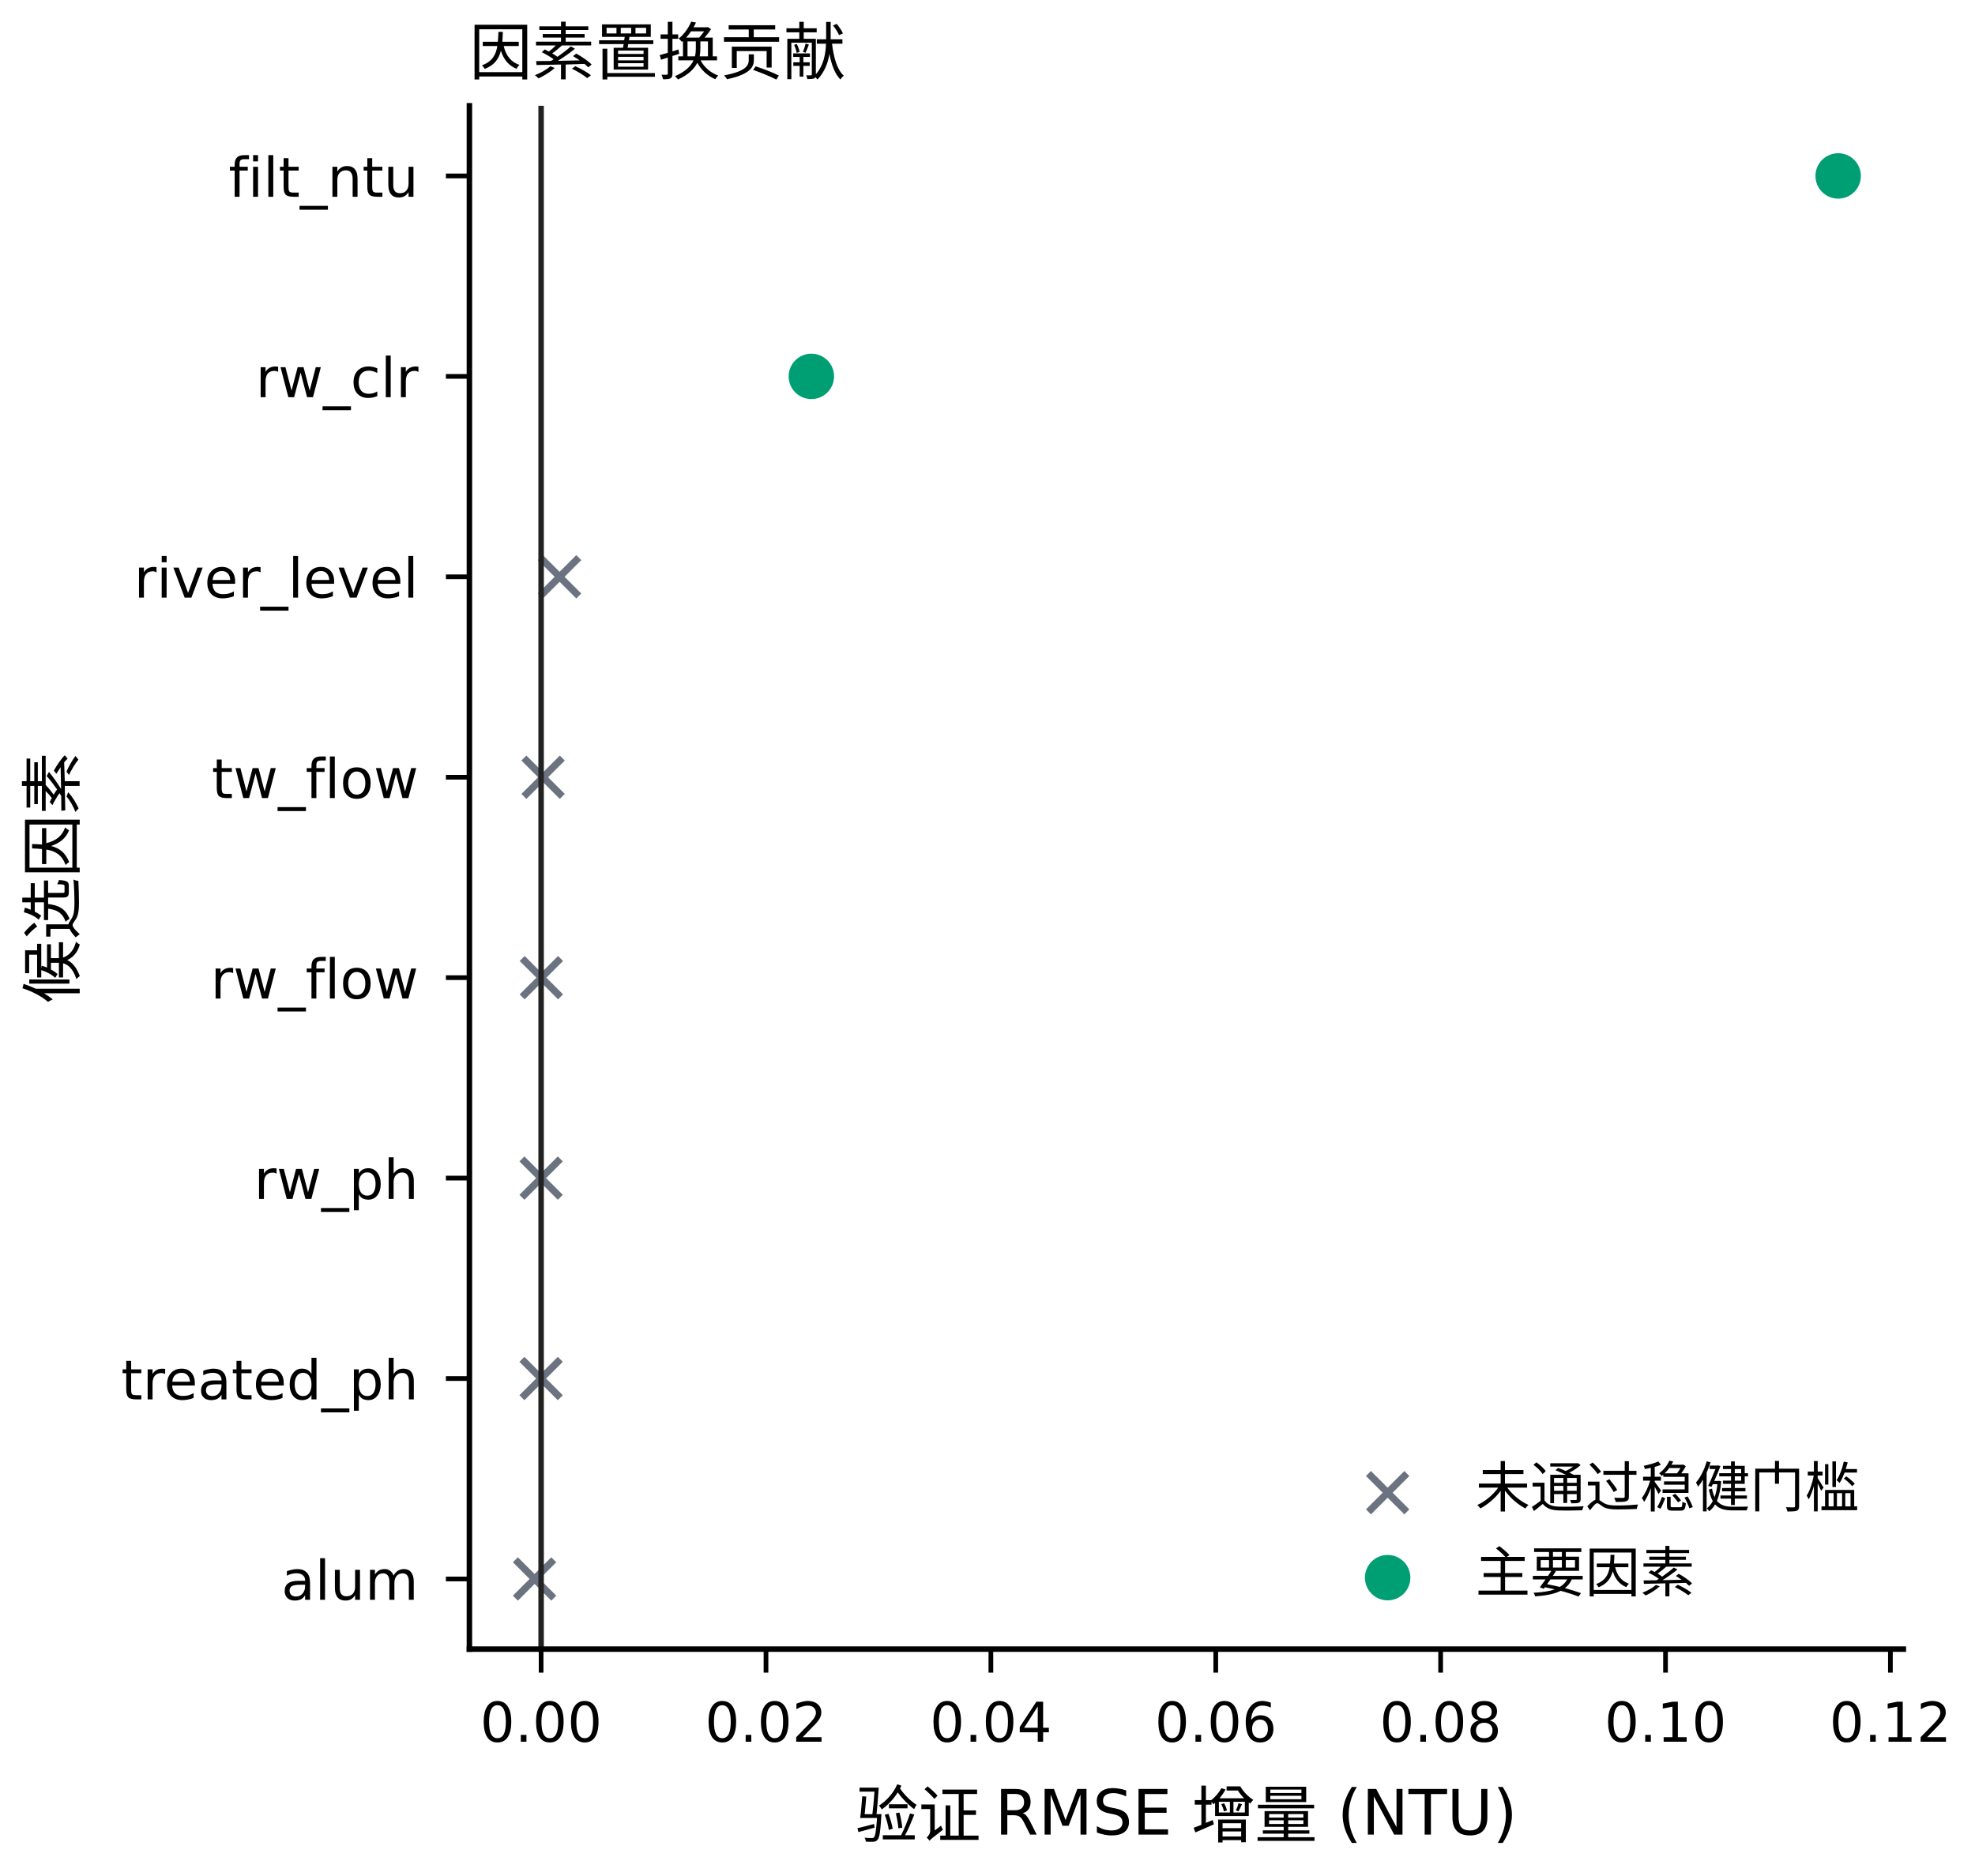
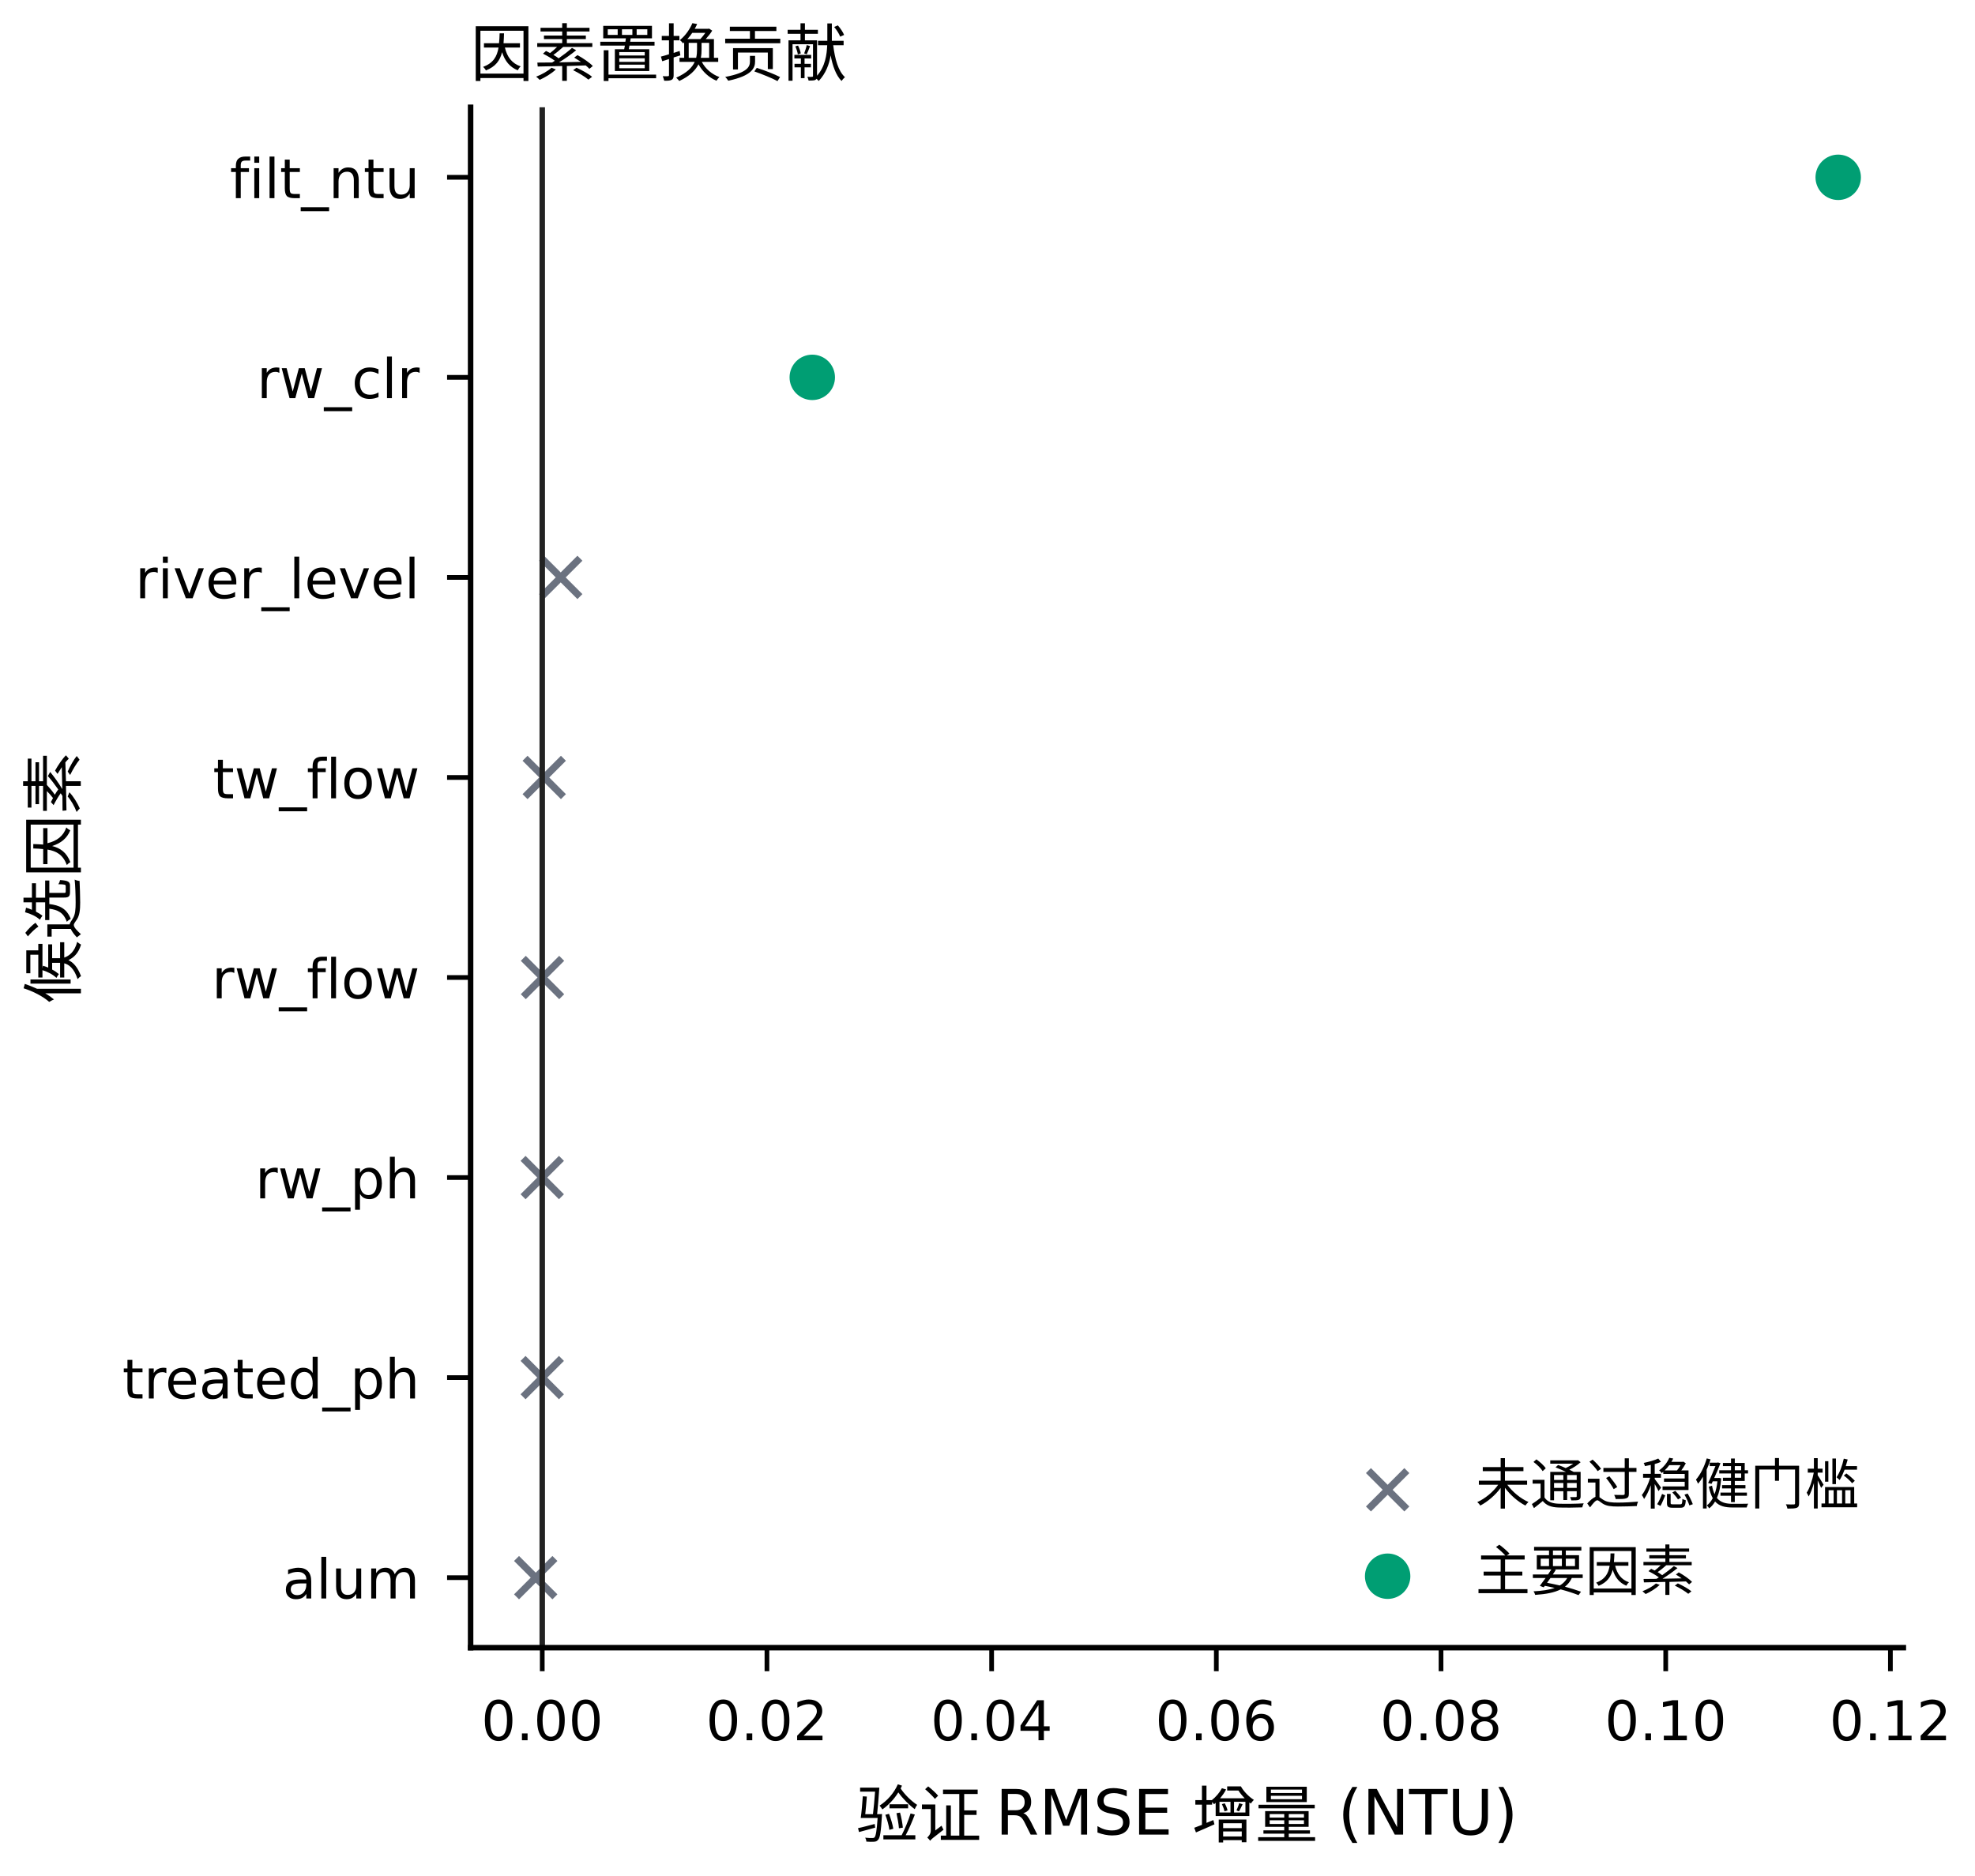
<svg xmlns="http://www.w3.org/2000/svg" xmlns:xlink="http://www.w3.org/1999/xlink" width="252pt" height="239.4pt" viewBox="0 0 252 239.4" version="1.1">
  <defs>
    <style type="text/css">*{stroke-linejoin: round; stroke-linecap: butt}</style>
  </defs>
  <g id="figure_1">
    <g id="patch_1">
      <path d="M 0 239.4  L 252 239.4  L 252 0  L 0 0  z " style="fill: #ffffff" />
    </g>
    <g id="axes_1">
      <g id="patch_2">
-         <path d="M 59.893 210.447  L 242.857 210.447  L 242.857 13.5  L 59.893 13.5  z " style="fill: #ffffff" />
+         <path d="M 60.046 210.263  L 242.856 210.263  L 242.856 13.691  L 60.046 13.691  z " style="fill: #ffffff" />
      </g>
      <g id="PathCollection_1">
        <defs>
-           <path id="m9a693bcb50" d="M -2.449 2.449  L 2.449 -2.449  M -2.449 -2.449  L 2.449 2.449  " style="stroke: #6b7280; stroke-width: 0.9" />
+           <path id="m7ca86e06be" d="M -2.449 2.449  L 2.449 -2.449  M -2.449 -2.449  L 2.449 2.449  " style="stroke: #6b7280; stroke-width: 0.9" />
        </defs>
-         <g clip-path="url(#p15f3b2f438)">
-           <use xlink:href="#m9a693bcb50" x="68.21" y="201.495" style="fill: #6b7280; stroke: #6b7280; stroke-width: 0.9" />
-           <use xlink:href="#m9a693bcb50" x="69.043" y="175.917" style="fill: #6b7280; stroke: #6b7280; stroke-width: 0.9" />
-           <use xlink:href="#m9a693bcb50" x="69.043" y="150.34" style="fill: #6b7280; stroke: #6b7280; stroke-width: 0.9" />
-           <use xlink:href="#m9a693bcb50" x="69.076" y="124.762" style="fill: #6b7280; stroke: #6b7280; stroke-width: 0.9" />
-           <use xlink:href="#m9a693bcb50" x="69.297" y="99.185" style="fill: #6b7280; stroke: #6b7280; stroke-width: 0.9" />
-           <use xlink:href="#m9a693bcb50" x="71.402" y="73.607" style="fill: #6b7280; stroke: #6b7280; stroke-width: 0.9" />
+         <g clip-path="url(#p697edcd278)">
+           <use xlink:href="#m7ca86e06be" x="68.355" y="201.328" style="fill: #6b7280; stroke: #6b7280; stroke-width: 0.9" />
+           <use xlink:href="#m7ca86e06be" x="69.188" y="175.799" style="fill: #6b7280; stroke: #6b7280; stroke-width: 0.9" />
+           <use xlink:href="#m7ca86e06be" x="69.188" y="150.27" style="fill: #6b7280; stroke: #6b7280; stroke-width: 0.9" />
+           <use xlink:href="#m7ca86e06be" x="69.22" y="124.742" style="fill: #6b7280; stroke: #6b7280; stroke-width: 0.9" />
+           <use xlink:href="#m7ca86e06be" x="69.442" y="99.213" style="fill: #6b7280; stroke: #6b7280; stroke-width: 0.9" />
+           <use xlink:href="#m7ca86e06be" x="71.545" y="73.684" style="fill: #6b7280; stroke: #6b7280; stroke-width: 0.9" />
        </g>
      </g>
      <g id="PathCollection_2">
        <defs>
-           <path id="m4d12fc1529" d="M 0 2.598  C 0.689 2.598 1.35 2.324 1.837 1.837  C 2.324 1.35 2.598 0.689 2.598 0  C 2.598 -0.689 2.324 -1.35 1.837 -1.837  C 1.35 -2.324 0.689 -2.598 0 -2.598  C -0.689 -2.598 -1.35 -2.324 -1.837 -1.837  C -2.324 -1.35 -2.598 -0.689 -2.598 0  C -2.598 0.689 -2.324 1.35 -1.837 1.837  C -1.35 2.324 -0.689 2.598 0 2.598  z " style="stroke: #009e73; stroke-width: 0.6" />
+           <path id="md42bc20397" d="M 0 2.598  C 0.689 2.598 1.35 2.324 1.837 1.837  C 2.324 1.35 2.598 0.689 2.598 0  C 2.598 -0.689 2.324 -1.35 1.837 -1.837  C 1.35 -2.324 0.689 -2.598 0 -2.598  C -0.689 -2.598 -1.35 -2.324 -1.837 -1.837  C -2.324 -1.35 -2.598 -0.689 -2.598 0  C -2.598 0.689 -2.324 1.35 -1.837 1.837  C -1.35 2.324 -0.689 2.598 0 2.598  z " style="stroke: #009e73; stroke-width: 0.6" />
        </defs>
-         <g clip-path="url(#p15f3b2f438)">
-           <use xlink:href="#m4d12fc1529" x="103.526" y="48.03" style="fill: #009e73; stroke: #009e73; stroke-width: 0.6" />
-           <use xlink:href="#m4d12fc1529" x="234.541" y="22.452" style="fill: #009e73; stroke: #009e73; stroke-width: 0.6" />
+         <g clip-path="url(#p697edcd278)">
+           <use xlink:href="#md42bc20397" x="103.642" y="48.155" style="fill: #009e73; stroke: #009e73; stroke-width: 0.6" />
+           <use xlink:href="#md42bc20397" x="234.546" y="22.627" style="fill: #009e73; stroke: #009e73; stroke-width: 0.6" />
        </g>
      </g>
      <g id="matplotlib.axis_1">
        <g id="xtick_1">
          <g id="line2d_1">
            <defs>
-               <path id="m4d9ed017c4" d="M 0 0  L 0 3  " style="stroke: #000000; stroke-width: 0.6" />
+               <path id="mac8bbdea67" d="M 0 0  L 0 3  " style="stroke: #000000; stroke-width: 0.6" />
            </defs>
            <g>
-               <use xlink:href="#m4d9ed017c4" x="69.043" y="210.447" style="stroke: #000000; stroke-width: 0.6" />
+               <use xlink:href="#mac8bbdea67" x="69.188" y="210.263" style="stroke: #000000; stroke-width: 0.6" />
            </g>
          </g>
          <g id="text_1">
-             <text style="font-size: 7px; font-family: 'DejaVu Sans', 'Droid Sans Fallback'; text-anchor: middle" x="69.043" y="222.265" transform="rotate(-0 69.04289 222.265)">0.00</text>
+             <text style="font-size: 7px; font-family: 'DejaVu Sans', 'Microsoft YaHei'; text-anchor: middle" x="69.188" y="222.081" transform="rotate(-0 69.1877 222.0812)">0.00</text>
          </g>
        </g>
        <g id="xtick_2">
          <g id="line2d_2">
            <g>
-               <use xlink:href="#m4d9ed017c4" x="97.737" y="210.447" style="stroke: #000000; stroke-width: 0.6" />
+               <use xlink:href="#mac8bbdea67" x="97.858" y="210.263" style="stroke: #000000; stroke-width: 0.6" />
            </g>
          </g>
          <g id="text_2">
-             <text style="font-size: 7px; font-family: 'DejaVu Sans', 'Droid Sans Fallback'; text-anchor: middle" x="97.737" y="222.265" transform="rotate(-0 97.73688 222.265)">0.02</text>
+             <text style="font-size: 7px; font-family: 'DejaVu Sans', 'Microsoft YaHei'; text-anchor: middle" x="97.858" y="222.081" transform="rotate(-0 97.85754 222.0812)">0.02</text>
          </g>
        </g>
        <g id="xtick_3">
          <g id="line2d_3">
            <g>
-               <use xlink:href="#m4d9ed017c4" x="126.431" y="210.447" style="stroke: #000000; stroke-width: 0.6" />
+               <use xlink:href="#mac8bbdea67" x="126.527" y="210.263" style="stroke: #000000; stroke-width: 0.6" />
            </g>
          </g>
          <g id="text_3">
-             <text style="font-size: 7px; font-family: 'DejaVu Sans', 'Droid Sans Fallback'; text-anchor: middle" x="126.431" y="222.265" transform="rotate(-0 126.4309 222.265)">0.04</text>
+             <text style="font-size: 7px; font-family: 'DejaVu Sans', 'Microsoft YaHei'; text-anchor: middle" x="126.527" y="222.081" transform="rotate(-0 126.5274 222.0812)">0.04</text>
          </g>
        </g>
        <g id="xtick_4">
          <g id="line2d_4">
            <g>
-               <use xlink:href="#m4d9ed017c4" x="155.125" y="210.447" style="stroke: #000000; stroke-width: 0.6" />
+               <use xlink:href="#mac8bbdea67" x="155.197" y="210.263" style="stroke: #000000; stroke-width: 0.6" />
            </g>
          </g>
          <g id="text_4">
-             <text style="font-size: 7px; font-family: 'DejaVu Sans', 'Droid Sans Fallback'; text-anchor: middle" x="155.125" y="222.265" transform="rotate(-0 155.1249 222.265)">0.06</text>
+             <text style="font-size: 7px; font-family: 'DejaVu Sans', 'Microsoft YaHei'; text-anchor: middle" x="155.197" y="222.081" transform="rotate(-0 155.1972 222.0812)">0.06</text>
          </g>
        </g>
        <g id="xtick_5">
          <g id="line2d_5">
            <g>
-               <use xlink:href="#m4d9ed017c4" x="183.819" y="210.447" style="stroke: #000000; stroke-width: 0.6" />
+               <use xlink:href="#mac8bbdea67" x="183.867" y="210.263" style="stroke: #000000; stroke-width: 0.6" />
            </g>
          </g>
          <g id="text_5">
-             <text style="font-size: 7px; font-family: 'DejaVu Sans', 'Droid Sans Fallback'; text-anchor: middle" x="183.819" y="222.265" transform="rotate(-0 183.8188 222.265)">0.08</text>
+             <text style="font-size: 7px; font-family: 'DejaVu Sans', 'Microsoft YaHei'; text-anchor: middle" x="183.867" y="222.081" transform="rotate(-0 183.8671 222.0812)">0.08</text>
          </g>
        </g>
        <g id="xtick_6">
          <g id="line2d_6">
            <g>
-               <use xlink:href="#m4d9ed017c4" x="212.513" y="210.447" style="stroke: #000000; stroke-width: 0.6" />
+               <use xlink:href="#mac8bbdea67" x="212.537" y="210.263" style="stroke: #000000; stroke-width: 0.6" />
            </g>
          </g>
          <g id="text_6">
-             <text style="font-size: 7px; font-family: 'DejaVu Sans', 'Droid Sans Fallback'; text-anchor: middle" x="212.513" y="222.265" transform="rotate(-0 212.5128 222.265)">0.10</text>
+             <text style="font-size: 7px; font-family: 'DejaVu Sans', 'Microsoft YaHei'; text-anchor: middle" x="212.537" y="222.081" transform="rotate(-0 212.5369 222.0812)">0.10</text>
          </g>
        </g>
        <g id="xtick_7">
          <g id="line2d_7">
            <g>
-               <use xlink:href="#m4d9ed017c4" x="241.207" y="210.447" style="stroke: #000000; stroke-width: 0.6" />
+               <use xlink:href="#mac8bbdea67" x="241.207" y="210.263" style="stroke: #000000; stroke-width: 0.6" />
            </g>
          </g>
          <g id="text_7">
-             <text style="font-size: 7px; font-family: 'DejaVu Sans', 'Droid Sans Fallback'; text-anchor: middle" x="241.207" y="222.265" transform="rotate(-0 241.2068 222.265)">0.12</text>
+             <text style="font-size: 7px; font-family: 'DejaVu Sans', 'Microsoft YaHei'; text-anchor: middle" x="241.207" y="222.081" transform="rotate(-0 241.2068 222.0812)">0.12</text>
          </g>
        </g>
        <g id="text_8">
-           <text style="font-size: 8px; font-family: 'DejaVu Sans', 'Droid Sans Fallback'; text-anchor: middle" x="151.375" y="234.478" transform="rotate(-0 151.3753 234.4779)">验证 RMSE 增量 (NTU)</text>
+           <text style="font-size: 8px; font-family: 'DejaVu Sans', 'Microsoft YaHei'; text-anchor: middle" x="151.451" y="234.478" transform="rotate(-0 151.4508 234.4779)">验证 RMSE 增量 (NTU)</text>
        </g>
      </g>
      <g id="matplotlib.axis_2">
        <g id="ytick_1">
          <g id="line2d_8">
            <defs>
-               <path id="m9c2432b030" d="M 0 0  L -3 0  " style="stroke: #000000; stroke-width: 0.6" />
+               <path id="me4f8bb3524" d="M 0 0  L -3 0  " style="stroke: #000000; stroke-width: 0.6" />
            </defs>
            <g>
-               <use xlink:href="#m9c2432b030" x="59.893" y="201.495" style="stroke: #000000; stroke-width: 0.6" />
+               <use xlink:href="#me4f8bb3524" x="60.046" y="201.328" style="stroke: #000000; stroke-width: 0.6" />
            </g>
          </g>
          <g id="text_9">
-             <text style="font-size: 7px; font-family: 'DejaVu Sans', 'Droid Sans Fallback'; text-anchor: end" x="53.393" y="204.154" transform="rotate(-0 53.39337 204.154)">alum</text>
+             <text style="font-size: 7px; font-family: 'DejaVu Sans', 'Microsoft YaHei'; text-anchor: end" x="53.546" y="203.987" transform="rotate(-0 53.54586 203.9873)">alum</text>
          </g>
        </g>
        <g id="ytick_2">
          <g id="line2d_9">
            <g>
-               <use xlink:href="#m9c2432b030" x="59.893" y="175.917" style="stroke: #000000; stroke-width: 0.6" />
+               <use xlink:href="#me4f8bb3524" x="60.046" y="175.799" style="stroke: #000000; stroke-width: 0.6" />
            </g>
          </g>
          <g id="text_10">
-             <text style="font-size: 7px; font-family: 'DejaVu Sans', 'Droid Sans Fallback'; text-anchor: end" x="53.393" y="178.577" transform="rotate(-0 53.39337 178.5765)">treated_ph</text>
+             <text style="font-size: 7px; font-family: 'DejaVu Sans', 'Microsoft YaHei'; text-anchor: end" x="53.546" y="178.459" transform="rotate(-0 53.54586 178.4585)">treated_ph</text>
          </g>
        </g>
        <g id="ytick_3">
          <g id="line2d_10">
            <g>
-               <use xlink:href="#m9c2432b030" x="59.893" y="150.34" style="stroke: #000000; stroke-width: 0.6" />
+               <use xlink:href="#me4f8bb3524" x="60.046" y="150.27" style="stroke: #000000; stroke-width: 0.6" />
            </g>
          </g>
          <g id="text_11">
-             <text style="font-size: 7px; font-family: 'DejaVu Sans', 'Droid Sans Fallback'; text-anchor: end" x="53.393" y="152.999" transform="rotate(-0 53.39337 152.9991)">rw_ph</text>
+             <text style="font-size: 7px; font-family: 'DejaVu Sans', 'Microsoft YaHei'; text-anchor: end" x="53.546" y="152.93" transform="rotate(-0 53.54586 152.9298)">rw_ph</text>
          </g>
        </g>
        <g id="ytick_4">
          <g id="line2d_11">
            <g>
-               <use xlink:href="#m9c2432b030" x="59.893" y="124.762" style="stroke: #000000; stroke-width: 0.6" />
+               <use xlink:href="#me4f8bb3524" x="60.046" y="124.742" style="stroke: #000000; stroke-width: 0.6" />
            </g>
          </g>
          <g id="text_12">
-             <text style="font-size: 7px; font-family: 'DejaVu Sans', 'Droid Sans Fallback'; text-anchor: end" x="53.393" y="127.422" transform="rotate(-0 53.39337 127.4216)">rw_flow</text>
+             <text style="font-size: 7px; font-family: 'DejaVu Sans', 'Microsoft YaHei'; text-anchor: end" x="53.546" y="127.401" transform="rotate(-0 53.54586 127.401)">rw_flow</text>
          </g>
        </g>
        <g id="ytick_5">
          <g id="line2d_12">
            <g>
-               <use xlink:href="#m9c2432b030" x="59.893" y="99.185" style="stroke: #000000; stroke-width: 0.6" />
+               <use xlink:href="#me4f8bb3524" x="60.046" y="99.213" style="stroke: #000000; stroke-width: 0.6" />
            </g>
          </g>
          <g id="text_13">
-             <text style="font-size: 7px; font-family: 'DejaVu Sans', 'Droid Sans Fallback'; text-anchor: end" x="53.393" y="101.844" transform="rotate(-0 53.39337 101.8442)">tw_flow</text>
+             <text style="font-size: 7px; font-family: 'DejaVu Sans', 'Microsoft YaHei'; text-anchor: end" x="53.546" y="101.872" transform="rotate(-0 53.54586 101.8723)">tw_flow</text>
          </g>
        </g>
        <g id="ytick_6">
          <g id="line2d_13">
            <g>
-               <use xlink:href="#m9c2432b030" x="59.893" y="73.607" style="stroke: #000000; stroke-width: 0.6" />
+               <use xlink:href="#me4f8bb3524" x="60.046" y="73.684" style="stroke: #000000; stroke-width: 0.6" />
            </g>
          </g>
          <g id="text_14">
-             <text style="font-size: 7px; font-family: 'DejaVu Sans', 'Droid Sans Fallback'; text-anchor: end" x="53.393" y="76.267" transform="rotate(-0 53.39337 76.26671)">river_level</text>
+             <text style="font-size: 7px; font-family: 'DejaVu Sans', 'Microsoft YaHei'; text-anchor: end" x="53.546" y="76.344" transform="rotate(-0 53.54586 76.34351)">river_level</text>
          </g>
        </g>
        <g id="ytick_7">
          <g id="line2d_14">
            <g>
-               <use xlink:href="#m9c2432b030" x="59.893" y="48.03" style="stroke: #000000; stroke-width: 0.6" />
+               <use xlink:href="#me4f8bb3524" x="60.046" y="48.155" style="stroke: #000000; stroke-width: 0.6" />
            </g>
          </g>
          <g id="text_15">
-             <text style="font-size: 7px; font-family: 'DejaVu Sans', 'Droid Sans Fallback'; text-anchor: end" x="53.393" y="50.689" transform="rotate(-0 53.39337 50.68926)">rw_clr</text>
+             <text style="font-size: 7px; font-family: 'DejaVu Sans', 'Microsoft YaHei'; text-anchor: end" x="53.546" y="50.815" transform="rotate(-0 53.54586 50.81476)">rw_clr</text>
          </g>
        </g>
        <g id="ytick_8">
          <g id="line2d_15">
            <g>
-               <use xlink:href="#m9c2432b030" x="59.893" y="22.452" style="stroke: #000000; stroke-width: 0.6" />
+               <use xlink:href="#me4f8bb3524" x="60.046" y="22.627" style="stroke: #000000; stroke-width: 0.6" />
            </g>
          </g>
          <g id="text_16">
-             <text style="font-size: 7px; font-family: 'DejaVu Sans', 'Droid Sans Fallback'; text-anchor: end" x="53.393" y="25.112" transform="rotate(-0 53.39337 25.1118)">filt_ntu</text>
+             <text style="font-size: 7px; font-family: 'DejaVu Sans', 'Microsoft YaHei'; text-anchor: end" x="53.546" y="25.286" transform="rotate(-0 53.54586 25.28601)">filt_ntu</text>
          </g>
        </g>
        <g id="text_17">
-           <text style="font-size: 8px; font-family: 'DejaVu Sans', 'Droid Sans Fallback'; text-anchor: middle" x="9.531" y="111.973" transform="rotate(-90 9.53149 111.9734)">候选因素</text>
+           <text style="font-size: 8px; font-family: 'DejaVu Sans', 'Microsoft YaHei'; text-anchor: middle" x="9.684" y="111.977" transform="rotate(-90 9.68399 111.9772)">候选因素</text>
        </g>
      </g>
      <g id="line2d_16">
-         <path d="M 69.043 210.447  L 69.043 13.5  " clip-path="url(#p15f3b2f438)" style="fill: none; stroke: #222222; stroke-width: 0.7; stroke-linecap: square" />
+         <path d="M 69.188 210.263  L 69.188 13.691  " clip-path="url(#p697edcd278)" style="fill: none; stroke: #222222; stroke-width: 0.7; stroke-linecap: square" />
      </g>
      <g id="patch_3">
-         <path d="M 59.893 210.447  L 59.893 13.5  " style="fill: none; stroke: #000000; stroke-width: 0.7; stroke-linejoin: miter; stroke-linecap: square" />
+         <path d="M 60.046 210.263  L 60.046 13.691  " style="fill: none; stroke: #000000; stroke-width: 0.7; stroke-linejoin: miter; stroke-linecap: square" />
      </g>
      <g id="patch_4">
-         <path d="M 59.893 210.447  L 242.857 210.447  " style="fill: none; stroke: #000000; stroke-width: 0.7; stroke-linejoin: miter; stroke-linecap: square" />
+         <path d="M 60.046 210.263  L 242.856 210.263  " style="fill: none; stroke: #000000; stroke-width: 0.7; stroke-linejoin: miter; stroke-linecap: square" />
      </g>
      <g id="text_18">
-         <text style="font-size: 8px; font-family: 'DejaVu Sans', 'Droid Sans Fallback'; text-anchor: start" x="59.893" y="9.5" transform="rotate(-0 59.89337 9.50024)">因素置换贡献</text>
+         <text style="font-size: 8px; font-family: 'DejaVu Sans', 'Microsoft YaHei'; text-anchor: start" x="60.046" y="9.691" transform="rotate(-0 60.04586 9.69149)">因素置换贡献</text>
      </g>
      <g id="legend_1">
        <g id="PathCollection_3">
          <g>
-             <use xlink:href="#m9a693bcb50" x="177.057" y="190.486" style="fill: #6b7280; stroke: #6b7280; stroke-width: 0.9" />
+             <use xlink:href="#m7ca86e06be" x="177.056" y="190.114" style="fill: #6b7280; stroke: #6b7280; stroke-width: 0.9" />
          </g>
        </g>
        <g id="text_19">
-           <text style="font-size: 7px; font-family: 'DejaVu Sans', 'Droid Sans Fallback'; text-anchor: start" x="188.257" y="192.323" transform="rotate(-0 188.2572 192.3232)">未通过稳健门槛</text>
+           <text style="font-size: 7px; font-family: 'DejaVu Sans', 'Microsoft YaHei'; text-anchor: start" x="188.256" y="191.951" transform="rotate(-0 188.2558 191.9513)">未通过稳健门槛</text>
        </g>
        <g id="PathCollection_4">
          <g>
-             <use xlink:href="#m4d12fc1529" x="177.057" y="201.327" style="fill: #009e73; stroke: #009e73; stroke-width: 0.6" />
+             <use xlink:href="#md42bc20397" x="177.056" y="201.144" style="fill: #009e73; stroke: #009e73; stroke-width: 0.6" />
          </g>
        </g>
        <g id="text_20">
-           <text style="font-size: 7px; font-family: 'DejaVu Sans', 'Droid Sans Fallback'; text-anchor: start" x="188.257" y="203.165" transform="rotate(-0 188.2572 203.165)">主要因素</text>
+           <text style="font-size: 7px; font-family: 'DejaVu Sans', 'Microsoft YaHei'; text-anchor: start" x="188.256" y="202.981" transform="rotate(-0 188.2558 202.9812)">主要因素</text>
        </g>
      </g>
    </g>
  </g>
  <defs>
-     <clipPath id="p15f3b2f438">
-       <rect x="59.893" y="13.5" width="182.964" height="196.946" />
+     <clipPath id="p697edcd278">
+       <rect x="60.046" y="13.691" width="182.81" height="196.571" />
    </clipPath>
  </defs>
</svg>
